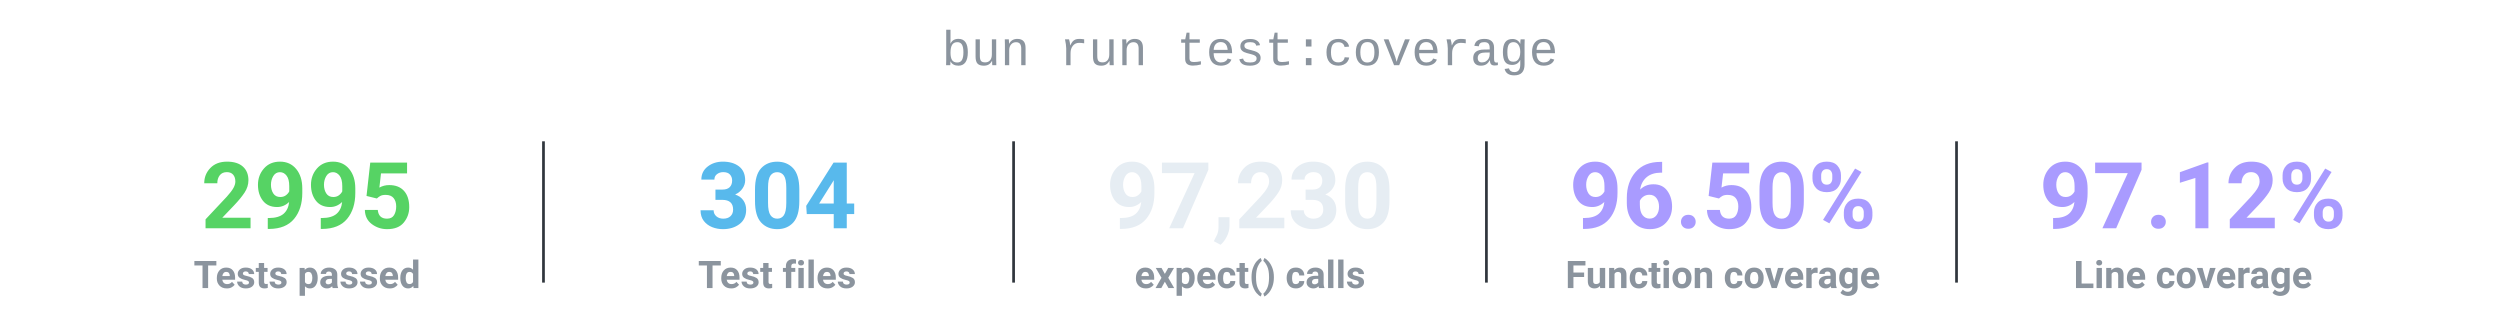
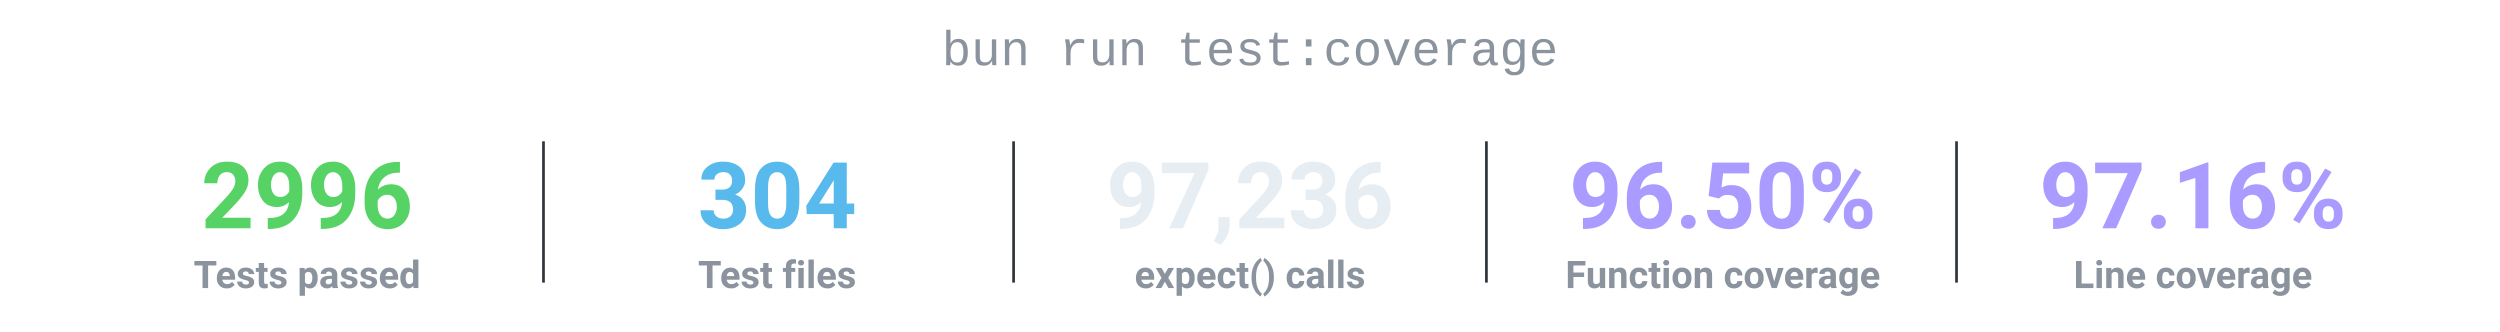
- <svg xmlns="http://www.w3.org/2000/svg" viewBox="0 0 920 122" width="920" height="122" role="img" aria-label="bun run test:coverage — 2995 tests passed, 304 test files, 97,230 expect() calls, 96.50% function coverage, 97.12% line coverage">
+ <svg xmlns="http://www.w3.org/2000/svg" viewBox="0 0 920 122" width="920" height="122" role="img" aria-label="bun run test:coverage — 2996 tests passed, 304 test files, 97,236 expect() calls, 96.50% function coverage, 97.16% line coverage">
  <style>
    .cmd { font-family: ui-monospace, SFMono-Regular, 'SF Mono', Menlo, Consolas, 'Liberation Mono', monospace; font-weight: 500; font-size: 18px; }
    .val { font-family: system-ui, -apple-system, BlinkMacSystemFont, 'Segoe UI', Roboto, sans-serif; font-weight: 700; font-size: 34px; }
    .lbl { font-family: system-ui, -apple-system, BlinkMacSystemFont, 'Segoe UI', Roboto, sans-serif; font-weight: 600; font-size: 14px; }
  </style>
  <text x="460" y="24" text-anchor="middle" class="cmd" fill="#8b949e">bun run test:coverage</text>
  <line x1="200" y1="52" x2="200" y2="104" stroke="#30363d" stroke-width="1" />
  <line x1="373" y1="52" x2="373" y2="104" stroke="#30363d" stroke-width="1" />
  <line x1="547" y1="52" x2="547" y2="104" stroke="#30363d" stroke-width="1" />
  <line x1="720" y1="52" x2="720" y2="104" stroke="#30363d" stroke-width="1" />
-   <text x="113" y="84" text-anchor="middle" class="val" fill="#56d364">2995</text>
+   <text x="113" y="84" text-anchor="middle" class="val" fill="#56d364">2996</text>
  <text x="113" y="106" text-anchor="middle" class="lbl" fill="#8b949e">Tests passed</text>
  <text x="286" y="84" text-anchor="middle" class="val" fill="#58b9ec">304</text>
  <text x="286" y="106" text-anchor="middle" class="lbl" fill="#8b949e">Test files</text>
-   <text x="460" y="84" text-anchor="middle" class="val" fill="#e6edf3">97,230</text>
+   <text x="460" y="84" text-anchor="middle" class="val" fill="#e6edf3">97,236</text>
  <text x="460" y="106" text-anchor="middle" class="lbl" fill="#8b949e">expect() calls</text>
  <text x="634" y="84" text-anchor="middle" class="val" fill="#a99bff">96.50%</text>
  <text x="634" y="106" text-anchor="middle" class="lbl" fill="#8b949e">Function coverage</text>
-   <text x="807" y="84" text-anchor="middle" class="val" fill="#a99bff">97.12%</text>
+   <text x="807" y="84" text-anchor="middle" class="val" fill="#a99bff">97.16%</text>
  <text x="807" y="106" text-anchor="middle" class="lbl" fill="#8b949e">Line coverage</text>
</svg>
